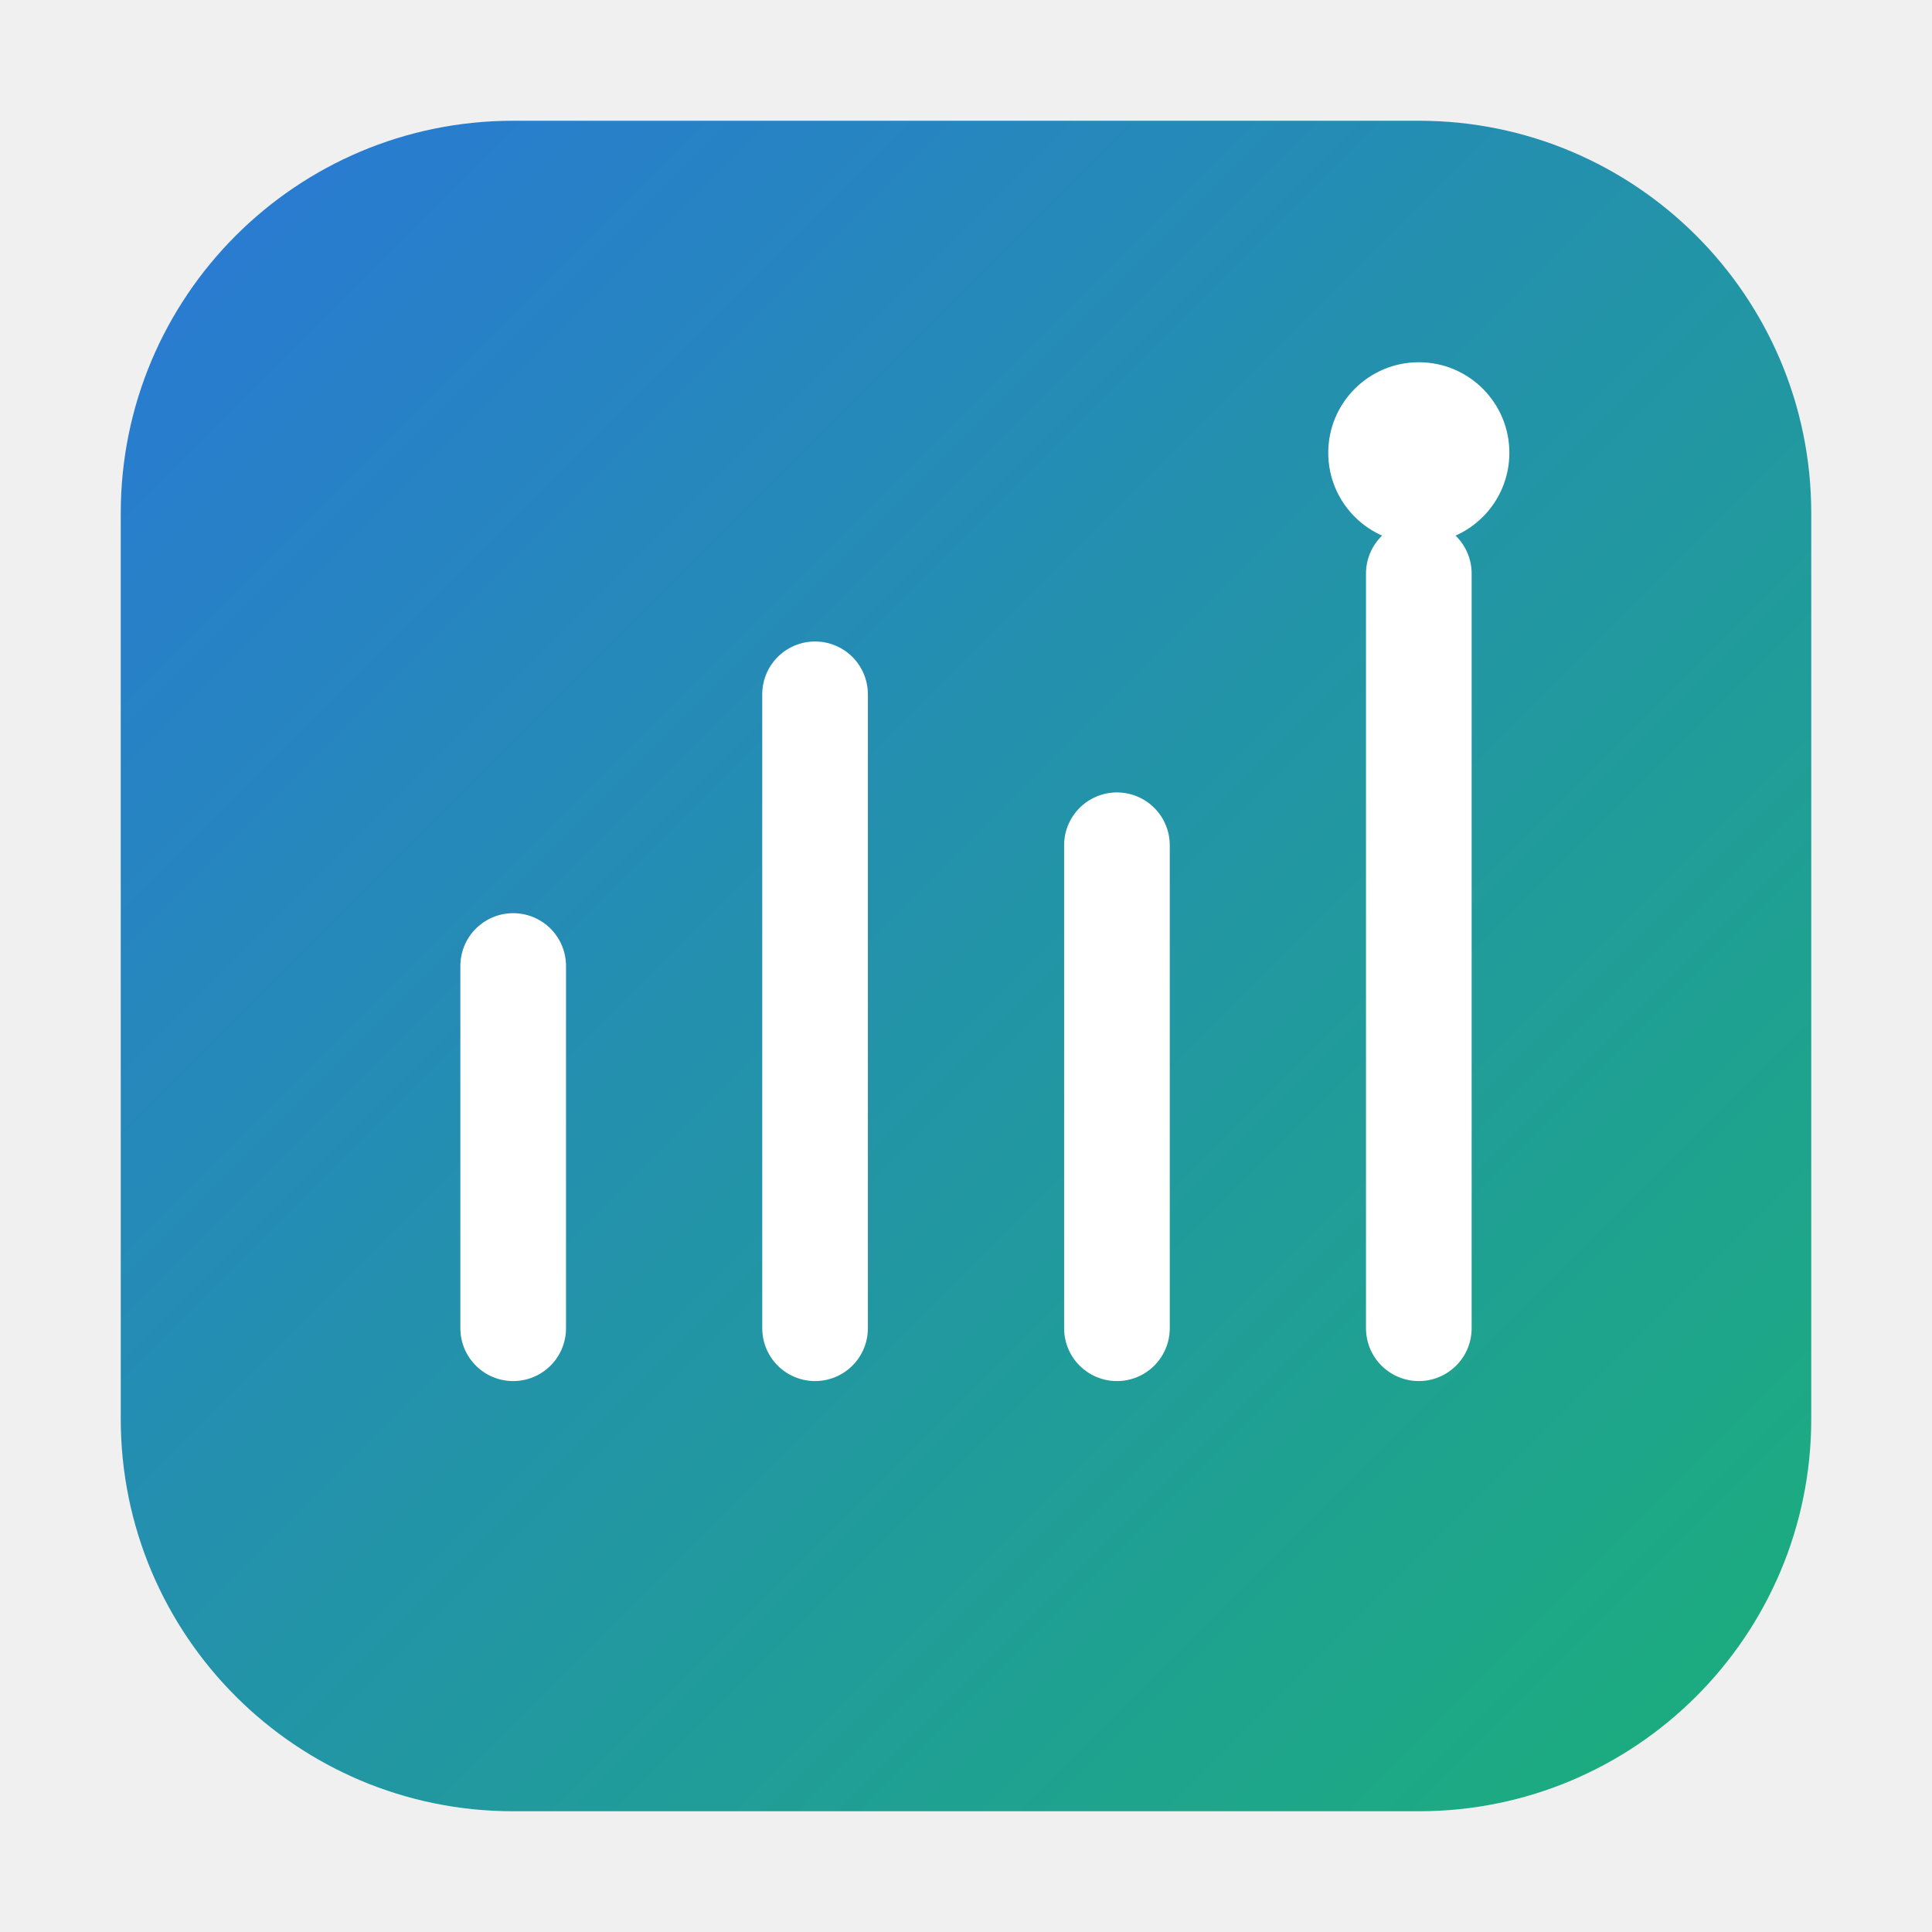
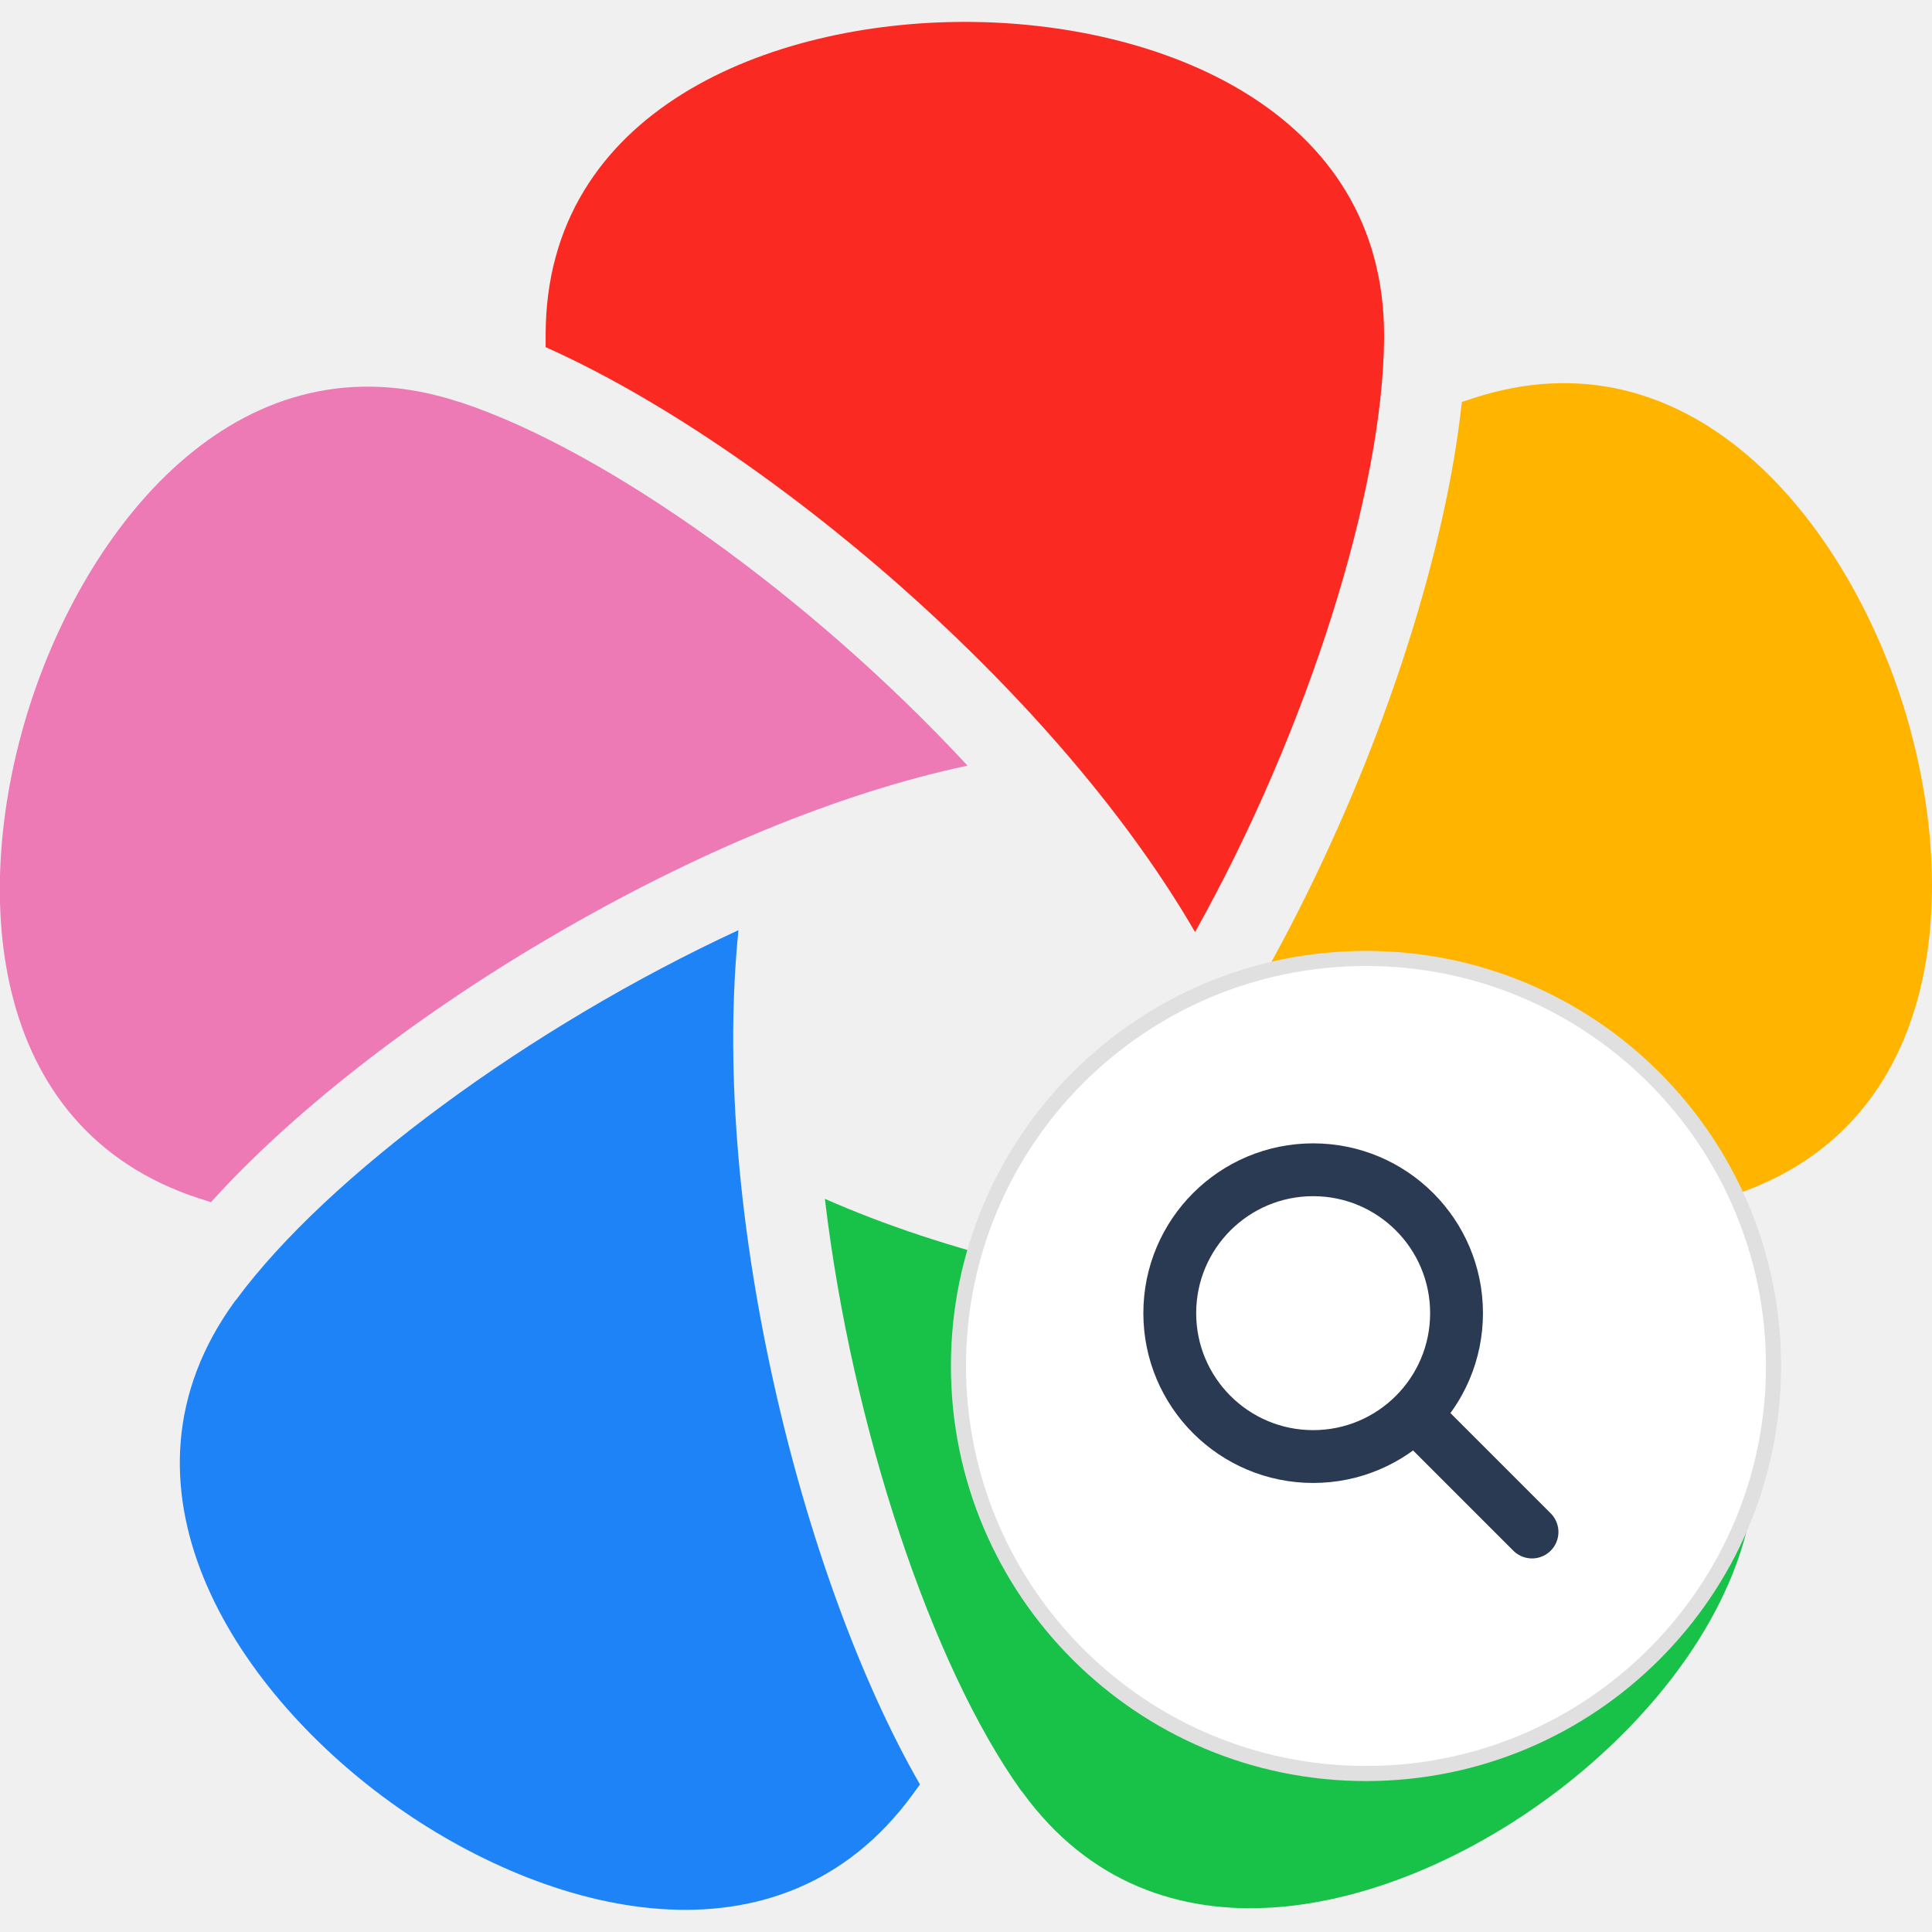
- <svg xmlns="http://www.w3.org/2000/svg" viewBox="0 0 128 128">
-   <defs>
-     <linearGradient id="bg" x1="0" y1="0" x2="1" y2="1">
-       <stop offset="0" stop-color="#2a78d6" />
-       <stop offset="1" stop-color="#1baf7a" />
-     </linearGradient>
-   </defs>
-   <rect x="8" y="8" width="112" height="112" rx="26" fill="url(#bg)" />
-   <g fill="none" stroke="#ffffff" stroke-width="7" stroke-linecap="round">
-     <path d="M34 88 V64" />
-     <path d="M54 88 V46" />
-     <path d="M74 88 V56" />
-     <path d="M94 88 V38" />
+ <svg xmlns="http://www.w3.org/2000/svg" viewBox="0 0 512 512">
+   <path d="M238.8 155.5c33.5 29.7 60.5 61.5 77.9 91.5 29.9-53.4 49.8-116.9 50.1-157.3v-.8c0-59.8-59.7-83.1-111.1-83.1S144.6 29 144.6 88.8V92c28.7 12.8 62.6 35.6 94.2 63.5" style="fill:#fa2921" />
+   <path d="M55.9 318.6c21-23.3 53.1-48.6 89.4-69.9 38.6-22.7 77.2-38.6 111.1-45.8-41.6-44.9-95.8-83.5-134.1-96.2-.3-.1-.5-.2-.7-.2-57-18.7-97.6 30.9-113.5 79.8S-4.1 299.1 52.8 317.6c.8.2 1.8.6 3.1 1" style="fill:#ed79b5" />
+   <path d="M503.9 185.4C488 136.6 447.4 87 390.5 105.5c-.8.3-1.8.6-3.1 1-3.3 31.2-14.4 70.5-31.2 109.1-17.9 41.1-39.8 76.6-62.9 102.4 60 11.9 126.5 11.3 165.1-1 .3-.1.5-.2.7-.2 57-18.6 60.6-82.5 44.8-131.4" style="fill:#ffb400" />
+   <path d="M205 366.3c-9.7-43.7-12.8-85.3-9.3-119.8-55.5 25.7-109 65.3-133 97.8-.2.2-.3.4-.5.6-35.2 48.4-.6 102.3 41 132.5s103.5 46.4 138.7-1.9c.5-.7 1.1-1.5 1.9-2.6-15.6-27.1-29.7-65.5-38.8-106.6" style="fill:#1e83f7" />
+   <path d="M448.8 341.9c-30.7 6.5-71.5 8.1-113.4 4-44.6-4.3-85.1-14.2-116.8-28.2 7.2 60.8 28.4 123.8 51.9 156.7.2.2.3.4.5.6 35.2 48.4 97.1 32.2 138.7 1.9 41.6-30.2 76.2-84.1 41-132.5-.5-.6-1.1-1.4-1.9-2.5" style="fill:#18c249" />
+   <circle cx="362" cy="362" r="108" fill="#ffffff" stroke="#e0e0e0" stroke-width="4" />
+   <g fill="none" stroke="#2a3a52" stroke-width="14" stroke-linecap="round">
+     <circle cx="348" cy="348" r="38" />
+     <line x1="376.5" y1="376.5" x2="406" y2="406" />
  </g>
-   <circle cx="94" cy="30" r="6" fill="#ffffff" />
</svg>
